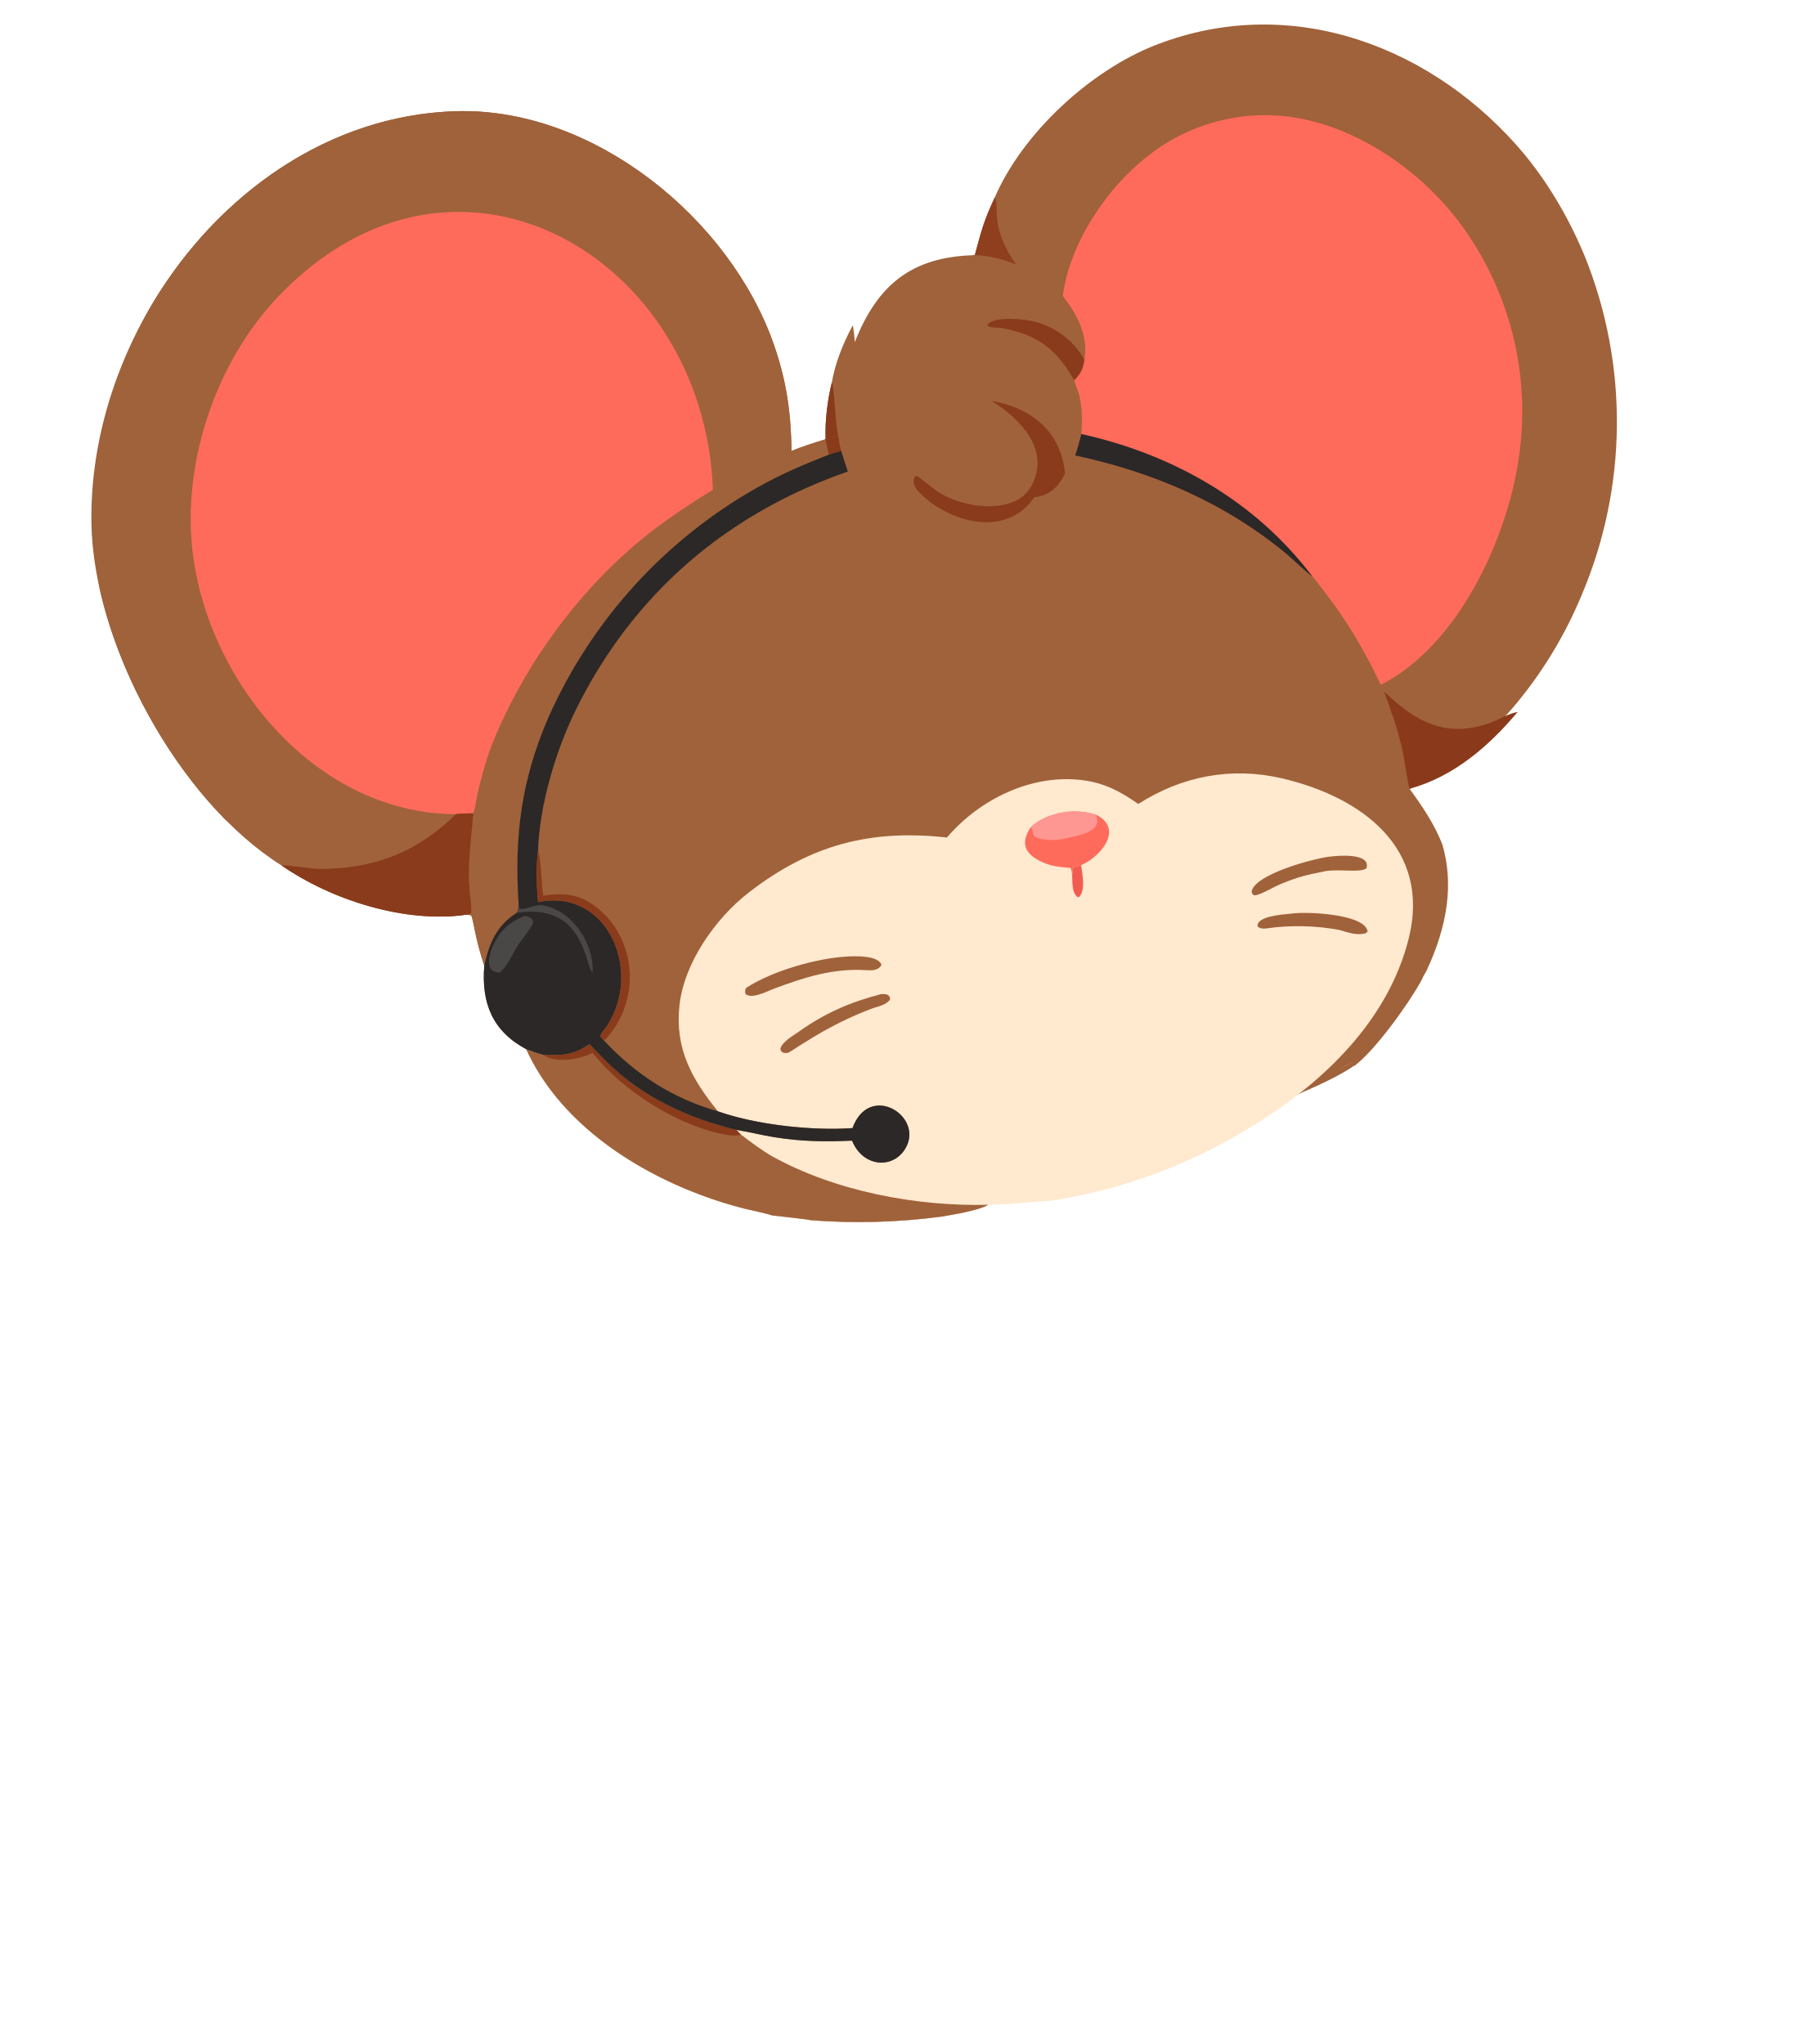
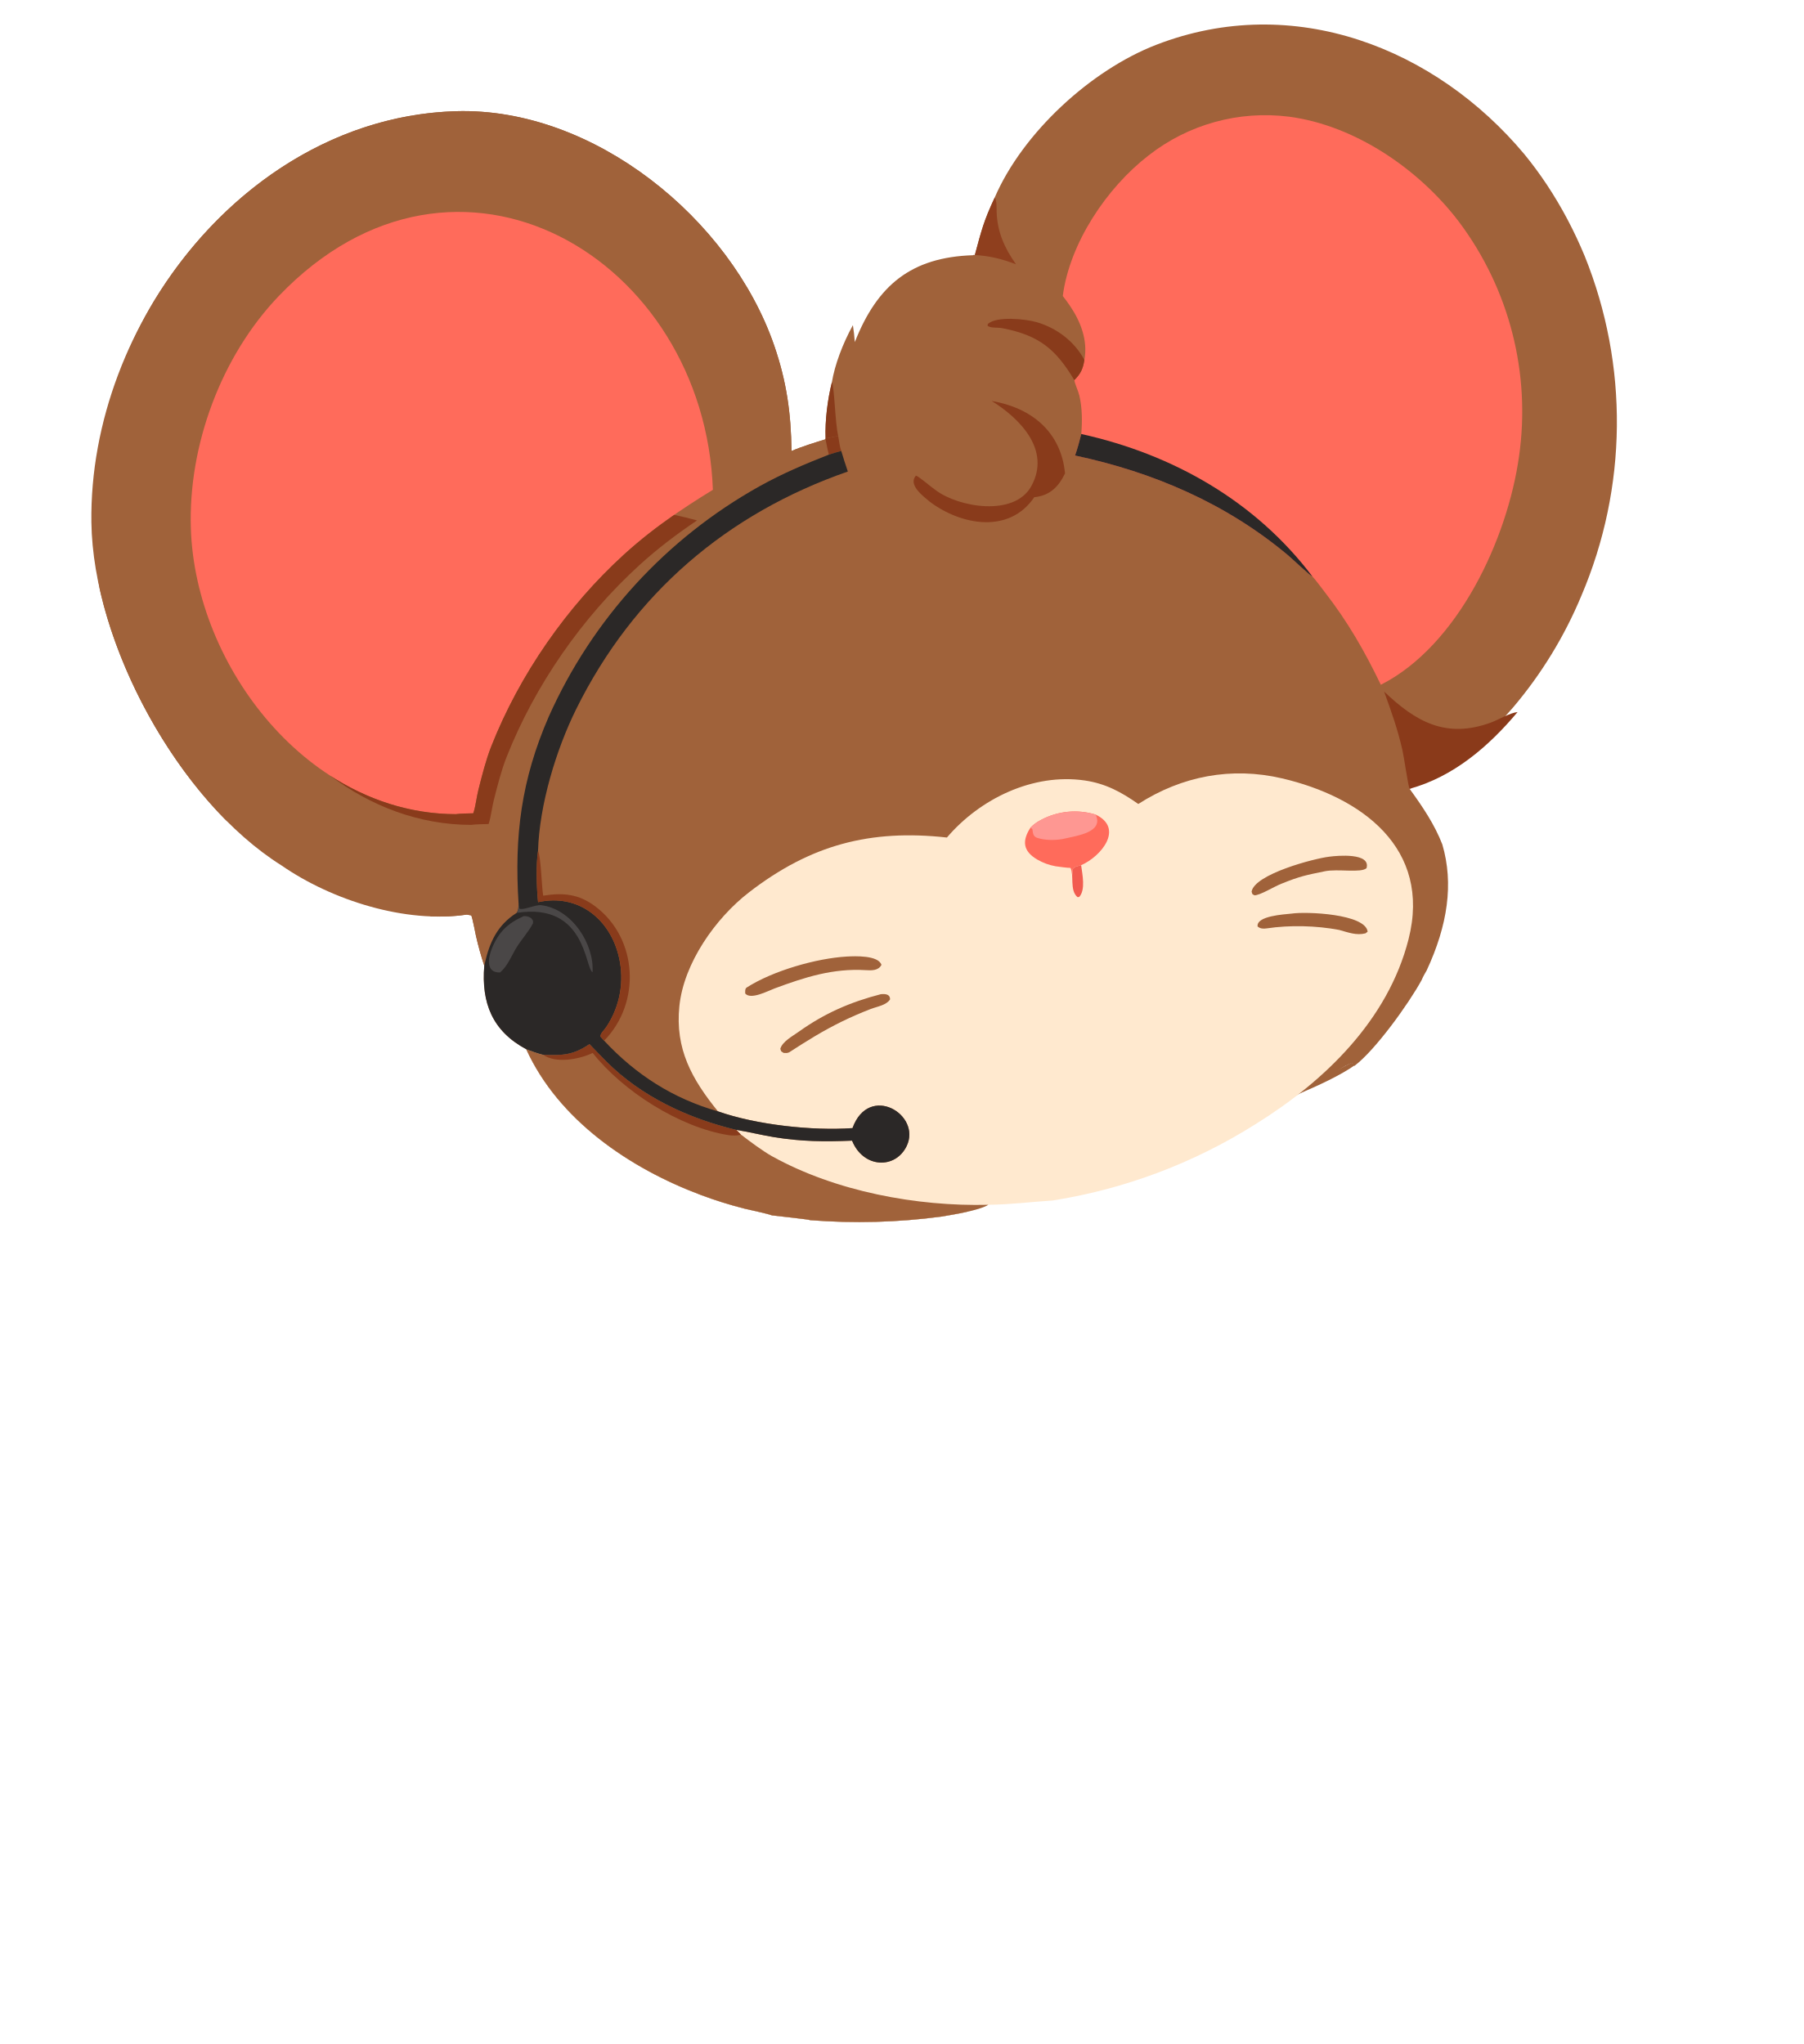
<svg xmlns="http://www.w3.org/2000/svg" width="1178" height="1335" viewBox="0 0 1178 1335" fill="none">
  <path d="M755.015 29.262C844.807 -5.484 937.575 31.533 995.39 100.712C1000.63 107.116 1005.56 113.793 1010.15 120.716C1019.91 135.454 1028.02 150.917 1034.8 167.238C1063.59 238.601 1062.79 318.492 1032.56 389.261C1021.56 415.674 1006.54 440.228 988.03 462.053C986.458 463.898 979.47 471.829 977.769 473.179C963.375 488.113 940.812 506.601 921.027 513.092C921.118 513.299 921.209 513.506 921.307 513.713C921.576 514.045 921.843 514.378 922.108 514.711C921.555 514.872 921.001 515.031 920.444 515.183C929.099 527.061 936.826 538.608 941.836 551.538C949.36 577.176 945.306 604.314 931.639 633.765C930.27 636.134 929.371 637.645 928.276 640.191C919.938 655.481 898.067 685.929 884.461 696.15L882.792 694.364C879.767 694.514 863.476 705.766 859.858 707.956C853.482 711.815 846.911 715.342 840.177 718.529C836.787 720.12 822.959 725.687 821.375 726.99L820.776 726.827L821.865 725.595L821.572 725.002C793.025 741.272 771.283 753.501 739.711 765.325C728.707 769.354 717.585 773.076 706.372 776.479C688.373 781.843 671.436 783.818 652.674 784.601C646.477 784.861 637.448 784.171 631.799 784.686C634.537 784.953 636.889 785.227 639.655 785.227C637.479 787.259 634.381 789.422 631.229 791.53C625.064 792.901 618.585 793.945 614.534 794.632C586.238 798.393 557.625 799.168 529.166 796.945C527.989 796.352 507.298 794.253 504.13 793.816C500.935 792.584 490.461 790.479 486.557 789.508C476.729 787.037 467.05 784.013 457.567 780.447C411.175 763.036 364.707 731.59 343.608 685.263C321.441 673.379 314.268 654.998 316.23 630.732C314.089 624.288 312.267 617.74 310.772 611.116C310.197 608.584 308.597 599.672 307.729 597.881L304.82 597.359C297.134 598.5 289.148 598.854 281.03 598.525C281.275 597.476 281.412 596.573 281.374 595.907L279.297 595.172C247.125 592.363 216.006 582.311 188.271 565.768C173.253 556.845 159.261 546.408 146.495 534.656C107.832 495.215 77.063 438.124 65.081 384.573C59.111 350.736 59.638 315.737 67.02 281.484C73.662 251.102 85.118 222.615 100.294 197.037C142.64 126.993 214.402 75.024 297.887 72.624C387.566 70.046 476.893 142.797 505.52 225.577C513.675 249.206 516.53 269.817 516.86 294.579C523.213 291.768 532.442 288.949 539.085 286.896L539.103 286.309C538.668 274.62 540.406 260.935 543.215 249.668C545.072 238.391 550.178 224.637 556.939 212.366C557.536 216.12 557.946 219.835 558.187 223.434C572.85 186.252 594.979 167.965 635.485 166.686C635.5 166.621 635.516 166.557 635.532 166.493C635.874 166.504 636.218 166.516 636.562 166.53C640.96 150.409 642.195 144.714 649.54 129.02C667.777 86.747 712.276 45.8 755.015 29.262Z" fill="#A0623A" />
  <path d="M885 695.5C876 702 860 709.5 847.5 714.6L858 707L882.4 694.1L885 695.5Z" fill="#A0623A" />
  <path d="M183.862 565.281C116.58 523.036 60.75 420.241 59.676 341.132C57.907 210.817 162.477 76.516 297.887 72.624C387.567 70.046 476.893 142.797 505.52 225.577C513.675 249.206 516.53 269.817 516.86 294.579C523.213 291.769 532.442 288.949 539.085 286.896L539.103 286.309C541.27 286.056 545.07 285.2 547.341 284.768C547.799 287.497 548.393 292.1 549.334 294.541C546.617 295.253 543.923 296.05 541.256 296.93C525.417 303.151 510.689 309.397 495.763 317.702C434.939 351.703 386.733 404.446 358.328 468.071C340.371 509.383 335.771 545.896 338.637 590.35C338.486 592.852 338.694 594.262 337.356 596.239C324.795 604.179 319.658 615.4 316.522 629.405L316.229 630.732C314.089 624.287 312.266 617.741 310.772 611.116C310.197 608.585 308.597 599.671 307.728 597.881L304.82 597.359C264.824 603.295 216.728 588.019 183.862 565.281Z" fill="#A0623A" />
  <path d="M297.618 531.756C201.724 531.53 127.569 435.637 124.625 345.156C122.892 291.046 144.304 232.714 182.108 193.272C298.344 71.999 460.102 168.509 465.504 319.912C444.928 332.508 425.663 345.586 407.574 362.065C370.237 396.075 339.304 440.508 320.762 487.539C317.312 496.291 314.685 506.761 312.388 515.867C311.317 520.116 310.587 526.243 309.37 530.138L309.032 531.19C305.872 531.292 300.591 531.32 297.618 531.756Z" fill="#FF6B5B" />
-   <path d="M297.618 531.756C300.591 531.32 305.872 531.292 309.032 531.19C307.603 550.315 304.554 567.546 307.236 586.951C307.589 589.507 307.83 593.806 307.722 596.403C306.34 597.129 306.369 597.084 304.82 597.359C264.824 603.295 216.729 588.019 183.863 565.281C188.168 564.803 202.757 567.555 209.554 567.527C244.735 567.382 272.773 556.415 297.618 531.756Z" fill="#893B1B" />
+   <path d="M440.246 336.265C445.306 337.346 450.286 338.559 455.177 339.899C442.098 348.692 429.577 358.13 417.574 369.064C380.237 403.075 349.304 447.508 330.762 494.539C327.312 503.291 324.685 513.761 322.388 522.867C321.316 527.116 320.588 533.243 319.37 537.137L319.033 538.19C315.872 538.293 310.591 538.321 307.619 538.757C273.35 538.676 241.859 526.375 215.401 506.472C239.658 522.22 267.57 531.686 297.618 531.757C300.59 531.32 305.872 531.293 309.033 531.19L309.37 530.137C310.588 526.243 311.316 520.116 312.388 515.867C314.685 506.761 317.312 496.291 320.762 487.539C339.304 440.508 370.238 396.075 407.574 362.064C418.06 352.511 428.943 344.101 440.246 336.265Z" fill="#893B1B" />
  <path d="M547.341 284.768C547.799 287.497 548.393 292.1 549.334 294.541C546.617 295.253 543.923 296.05 541.256 296.93C540.384 293.784 539.741 290.127 539.085 286.896L539.103 286.309C541.27 286.056 545.07 285.2 547.341 284.768Z" fill="#893B1B" />
  <path d="M743.3 525.103C771.769 506.834 804.143 500.669 837.123 508.366C888.859 520.441 934.929 553.808 919.766 613.47C906.349 666.248 864.953 706.162 820.174 734.028C779.807 759.562 734.656 776.588 687.484 784.071C672.503 785.036 660.958 786.659 645.377 786.894C639.159 790.668 622.339 793.308 614.535 794.631C586.239 798.393 557.625 799.168 529.166 796.945C527.99 796.352 507.297 794.253 504.13 793.817C500.934 792.585 490.461 790.479 486.557 789.508C476.729 787.037 467.051 784.013 457.567 780.447C411.175 763.036 364.707 731.59 343.608 685.263C347.456 686.671 350.752 687.949 354.742 688.926C367.277 689.37 374.069 689.239 384.935 681.932C388.586 685.667 392.169 689.487 395.852 693.19C418.828 716.278 449.476 730.417 480.788 737.966C488.513 739.145 497.319 741.388 505.488 742.705C523.593 745.631 538.244 745.723 556.394 744.993C563.66 763.042 584.692 763.857 592.067 748.473C601.893 727.973 567.404 707.25 556.675 736.799C530.387 738.683 493.792 734.654 468.812 725.854C451.853 704.923 440.737 685.217 443.635 657.07C446.521 629.057 467.165 599.777 489 582.883C529.318 551.69 568.314 541.49 618.33 547.01C639.924 521.678 674.615 504.79 708.443 509.766C721.983 511.758 732.27 517.361 743.3 525.103Z" fill="#FFE9CF" />
  <path d="M384.935 681.932C388.586 685.667 392.169 689.487 395.852 693.19C418.828 716.278 449.476 730.417 480.788 737.966L483.747 740.964C489.346 745.273 498.124 751.85 504.299 755.272C545.686 778.172 598.597 788.061 645.377 786.894C639.159 790.668 622.339 793.308 614.535 794.631C586.239 798.393 557.625 799.168 529.166 796.945C527.99 796.352 507.297 794.253 504.13 793.817C500.934 792.585 490.461 790.479 486.557 789.508C476.729 787.037 467.051 784.013 457.567 780.447C411.175 763.036 364.707 731.59 343.608 685.263C347.456 686.671 350.752 687.949 354.742 688.926C367.277 689.37 374.069 689.239 384.935 681.932Z" fill="#A0623A" />
  <path d="M384.936 681.932C388.586 685.667 392.169 689.487 395.852 693.19C418.828 716.278 449.476 730.417 480.788 737.966L483.747 740.964C481.836 741.929 477.679 741.707 475.588 741.375C443.758 736.297 406.653 712.634 387.033 687.701C378.522 691.84 362.935 694.787 354.742 688.926C367.277 689.37 374.069 689.239 384.936 681.932Z" fill="#893B1B" />
  <path d="M672.953 540.474C675.046 538.334 677.125 536.892 679.746 535.521C690.711 529.651 703.56 528.393 715.457 532.026C734.115 540.953 719.199 559.312 705.972 565.093C703.189 565.9 702.1 565.696 700.464 567.633L700.111 571.74C699.909 570.347 699.564 566.731 698.762 566.824C697.739 566.943 690.47 565.987 689.251 565.776C685.039 565.022 680.985 563.532 677.288 561.371C667.946 555.887 667.262 549.181 672.953 540.474Z" fill="#FF6B5B" />
  <path d="M672.953 540.474C675.046 538.334 677.125 536.892 679.746 535.521C690.711 529.651 703.56 528.393 715.457 532.026C720.953 543.619 703.267 545.754 695.574 547.636C690.046 548.988 682.673 549.005 677.295 547.232C674.485 546.253 674.563 544.16 674.133 541.563L672.953 540.474Z" fill="#FE9792" />
  <path d="M552.768 624.761C558.488 624.42 573.506 623.872 575.592 630.168C573.601 634.041 569.094 633.873 565.192 633.635C544.021 632.346 525.555 638.226 505.713 645.619C501.09 647.381 490.242 653.127 486.635 648.904C486.598 647.687 486.387 645.755 487.577 644.991C504.741 633.968 533.251 625.906 552.768 624.761Z" fill="#A0623A" />
  <path d="M868.024 559.529C873.526 558.789 895.247 556.872 892.333 567.02C888.774 570.327 873.474 567.322 865.11 569.047C852.821 571.579 848.845 572.289 836.882 577.142C831.738 579.124 823.042 584.717 819.17 584.744C817.383 583.747 818.042 584.463 817.286 582.385C819.111 570.988 857.984 560.71 868.024 559.529Z" fill="#A0623A" />
  <path d="M575.163 649.343C577.912 649.079 581.322 649.183 581.191 652.801C578.61 656.608 572.904 657.351 568.649 658.974C562.278 661.425 556.014 664.143 549.874 667.128C537.351 673.262 526.991 679.742 515.33 687.303C513.845 687.916 513.356 687.753 511.746 687.708C509.677 686.319 510.339 687.225 509.543 685.015C510.84 680.276 517.669 676.639 521.521 673.888C538.457 661.79 555.133 654.541 575.163 649.343Z" fill="#A0623A" />
  <path d="M843.368 596.708C852.782 595.255 891.558 596.802 893.064 608.475L891.707 609.589C885.69 611.119 880.449 609.004 874.491 607.37C859.451 604.512 842.182 604.117 827.188 606.355C824.952 606.688 822.957 606.603 821.21 605.108C820.284 598.167 838.538 597.234 843.368 596.708Z" fill="#A0623A" />
  <path d="M700.111 571.74L700.463 567.633C702.1 565.696 703.188 565.9 705.972 565.093C706.754 570.979 709.023 581.223 704.688 585.85L703.593 585.954C700.842 583.534 700.496 580.077 700.281 576.56C700.19 574.955 700.131 573.348 700.111 571.74Z" fill="#F25C50" />
  <path d="M541.256 296.93C543.923 296.05 546.617 295.253 549.334 294.541C550.68 299.046 552.112 303.525 553.631 307.975C474.773 335.399 413.655 387.614 376.312 463.014C363.094 489.702 352.195 525.785 351.333 555.825C349.94 564.32 350.446 580.65 351.361 589.224C377.495 583.42 398.587 600.257 404.233 625.472C407.75 640.908 404.843 657.109 396.18 670.362C394.439 673.06 392.057 674.716 392.077 677.017C392.846 677.878 393.7 678.881 394.496 679.696C415.196 701.931 439.487 717.51 468.812 725.854C493.792 734.654 530.388 738.683 556.675 736.799C567.404 707.25 601.893 727.973 592.067 748.473C584.692 763.857 563.66 763.042 556.394 744.993C538.244 745.723 523.593 745.631 505.488 742.705C497.319 741.388 488.513 739.145 480.788 737.966C449.476 730.417 418.828 716.278 395.852 693.19C392.169 689.487 388.586 685.667 384.936 681.932C374.069 689.239 367.277 689.37 354.742 688.927C350.752 687.949 347.456 686.671 343.608 685.263C321.441 673.38 314.267 654.997 316.229 630.732L316.522 629.405C319.658 615.4 324.795 604.179 337.357 596.239C338.694 594.262 338.486 592.851 338.637 590.35C335.771 545.896 340.371 509.383 358.328 468.071C386.733 404.446 434.94 351.703 495.763 317.702C510.689 309.397 525.417 303.151 541.256 296.93Z" fill="#2B2827" />
  <path d="M338.637 590.35L339.127 593.477C341.757 594.669 349.695 590.766 353.341 591.202C373.281 593.591 388.151 616.465 386.927 635.023C381.898 632.156 382.546 589.126 337.356 596.239C338.694 594.262 338.486 592.851 338.637 590.35Z" fill="#4A4747" />
  <path d="M342.011 598.343C344.659 598.442 344.516 598.426 346.868 599.676C348.326 601.721 348.004 600.634 348.069 602.982C345.37 608.284 340.663 613.432 337.439 618.6C333.894 624.283 331.658 630.816 326.536 635.141C317.038 635.47 318.75 625.504 321.192 619.499C325.581 608.709 331.529 603.025 342.011 598.343Z" fill="#4A4747" />
  <path d="M903.827 451.69C924.44 471.351 944.141 482.608 973.379 471.991C978.49 470.136 985.909 465.587 990.98 465.05C972.238 487.398 949.16 507.348 920.444 515.183C919.414 512.875 916.852 494.579 915.737 489.744C912.523 475.8 908.625 465.023 903.827 451.69Z" fill="#8A3A1A" />
  <path d="M351.333 555.825C353.318 560.057 353.614 578.401 354.696 584.992C367.689 582.937 377.871 583.814 388.784 592.037C416.575 612.976 418.697 655.063 394.496 679.696C393.7 678.881 392.846 677.878 392.076 677.017C392.057 674.716 394.439 673.06 396.18 670.362C404.843 657.109 407.75 640.908 404.233 625.472C398.587 600.257 377.495 583.42 351.361 589.224C350.446 580.65 349.94 564.32 351.333 555.825Z" fill="#893B1B" />
  <path d="M649.54 129.02C651.045 131.441 650.699 135.502 650.799 138.436C651.244 151.511 655.873 161.879 663.435 172.619C653.904 169.017 646.845 167.258 636.562 166.53C640.96 150.408 642.195 144.714 649.54 129.02Z" fill="#8F3F1E" />
  <path d="M543.215 249.668C544.864 252.425 545.275 275.908 547.341 284.768C545.07 285.2 541.271 286.056 539.103 286.309C538.668 274.62 540.406 260.936 543.215 249.668Z" fill="#893B1B" />
  <path d="M693.99 193.323C698.449 158.858 722.654 122.639 749.956 101.563C775.961 81.153 809.065 72.025 841.849 76.224C884.973 81.945 926.748 110.632 952.674 144.847C985.615 188.736 999.729 243.927 991.899 298.237C984.35 351.914 952.198 421.655 901.675 447.241C891.114 425.331 880.188 406.216 865.188 386.89C863.454 384.658 858.682 378.193 857.039 376.565C855.161 375.769 843.916 365.044 840.95 362.561C800.492 328.705 753.112 308.399 702.015 297.507C703.749 292.47 704.779 288.658 706.076 283.471C706.748 275.273 706.709 266.42 704.812 258.375C704.023 255.012 702.152 251.672 701.533 248.279C705.77 243.991 707.198 240.9 708.097 235.068C710.457 222.176 705.614 209.831 698.39 199.31C696.989 197.265 695.522 195.269 693.99 193.323Z" fill="#FF6B5B" />
  <path d="M706.076 283.471C765.811 296.68 819.808 327.252 857.039 376.565C855.161 375.769 843.916 365.044 840.95 362.561C800.492 328.705 753.112 308.399 702.015 297.507C703.749 292.47 704.779 288.658 706.076 283.471Z" fill="#2B2827" />
  <path d="M647.576 261.888C673.592 266.35 692.83 281.971 695.463 309.182C691.226 317.986 685.489 323.746 675.378 324.731C659.054 348.86 627.666 343.097 607.22 327.743C603.086 324.266 592.691 316.694 598.087 310.67C599.828 310.952 608.01 318.14 610.917 320.066C625.816 331.389 662.307 337.676 673.409 317.575C686.754 293.405 664.954 272.661 647.576 261.888Z" fill="#893B1B" />
  <path d="M701.533 248.279C689.466 228.178 678.748 219.04 654.615 214.377C651.003 213.68 647.191 214.46 644.866 212.798L645.05 211.638C650.668 206.264 669.915 208.37 676.91 210.407C690.065 214.238 701.585 222.935 708.097 235.068C707.198 240.9 705.77 243.991 701.533 248.279Z" fill="#893B1B" />
</svg>
